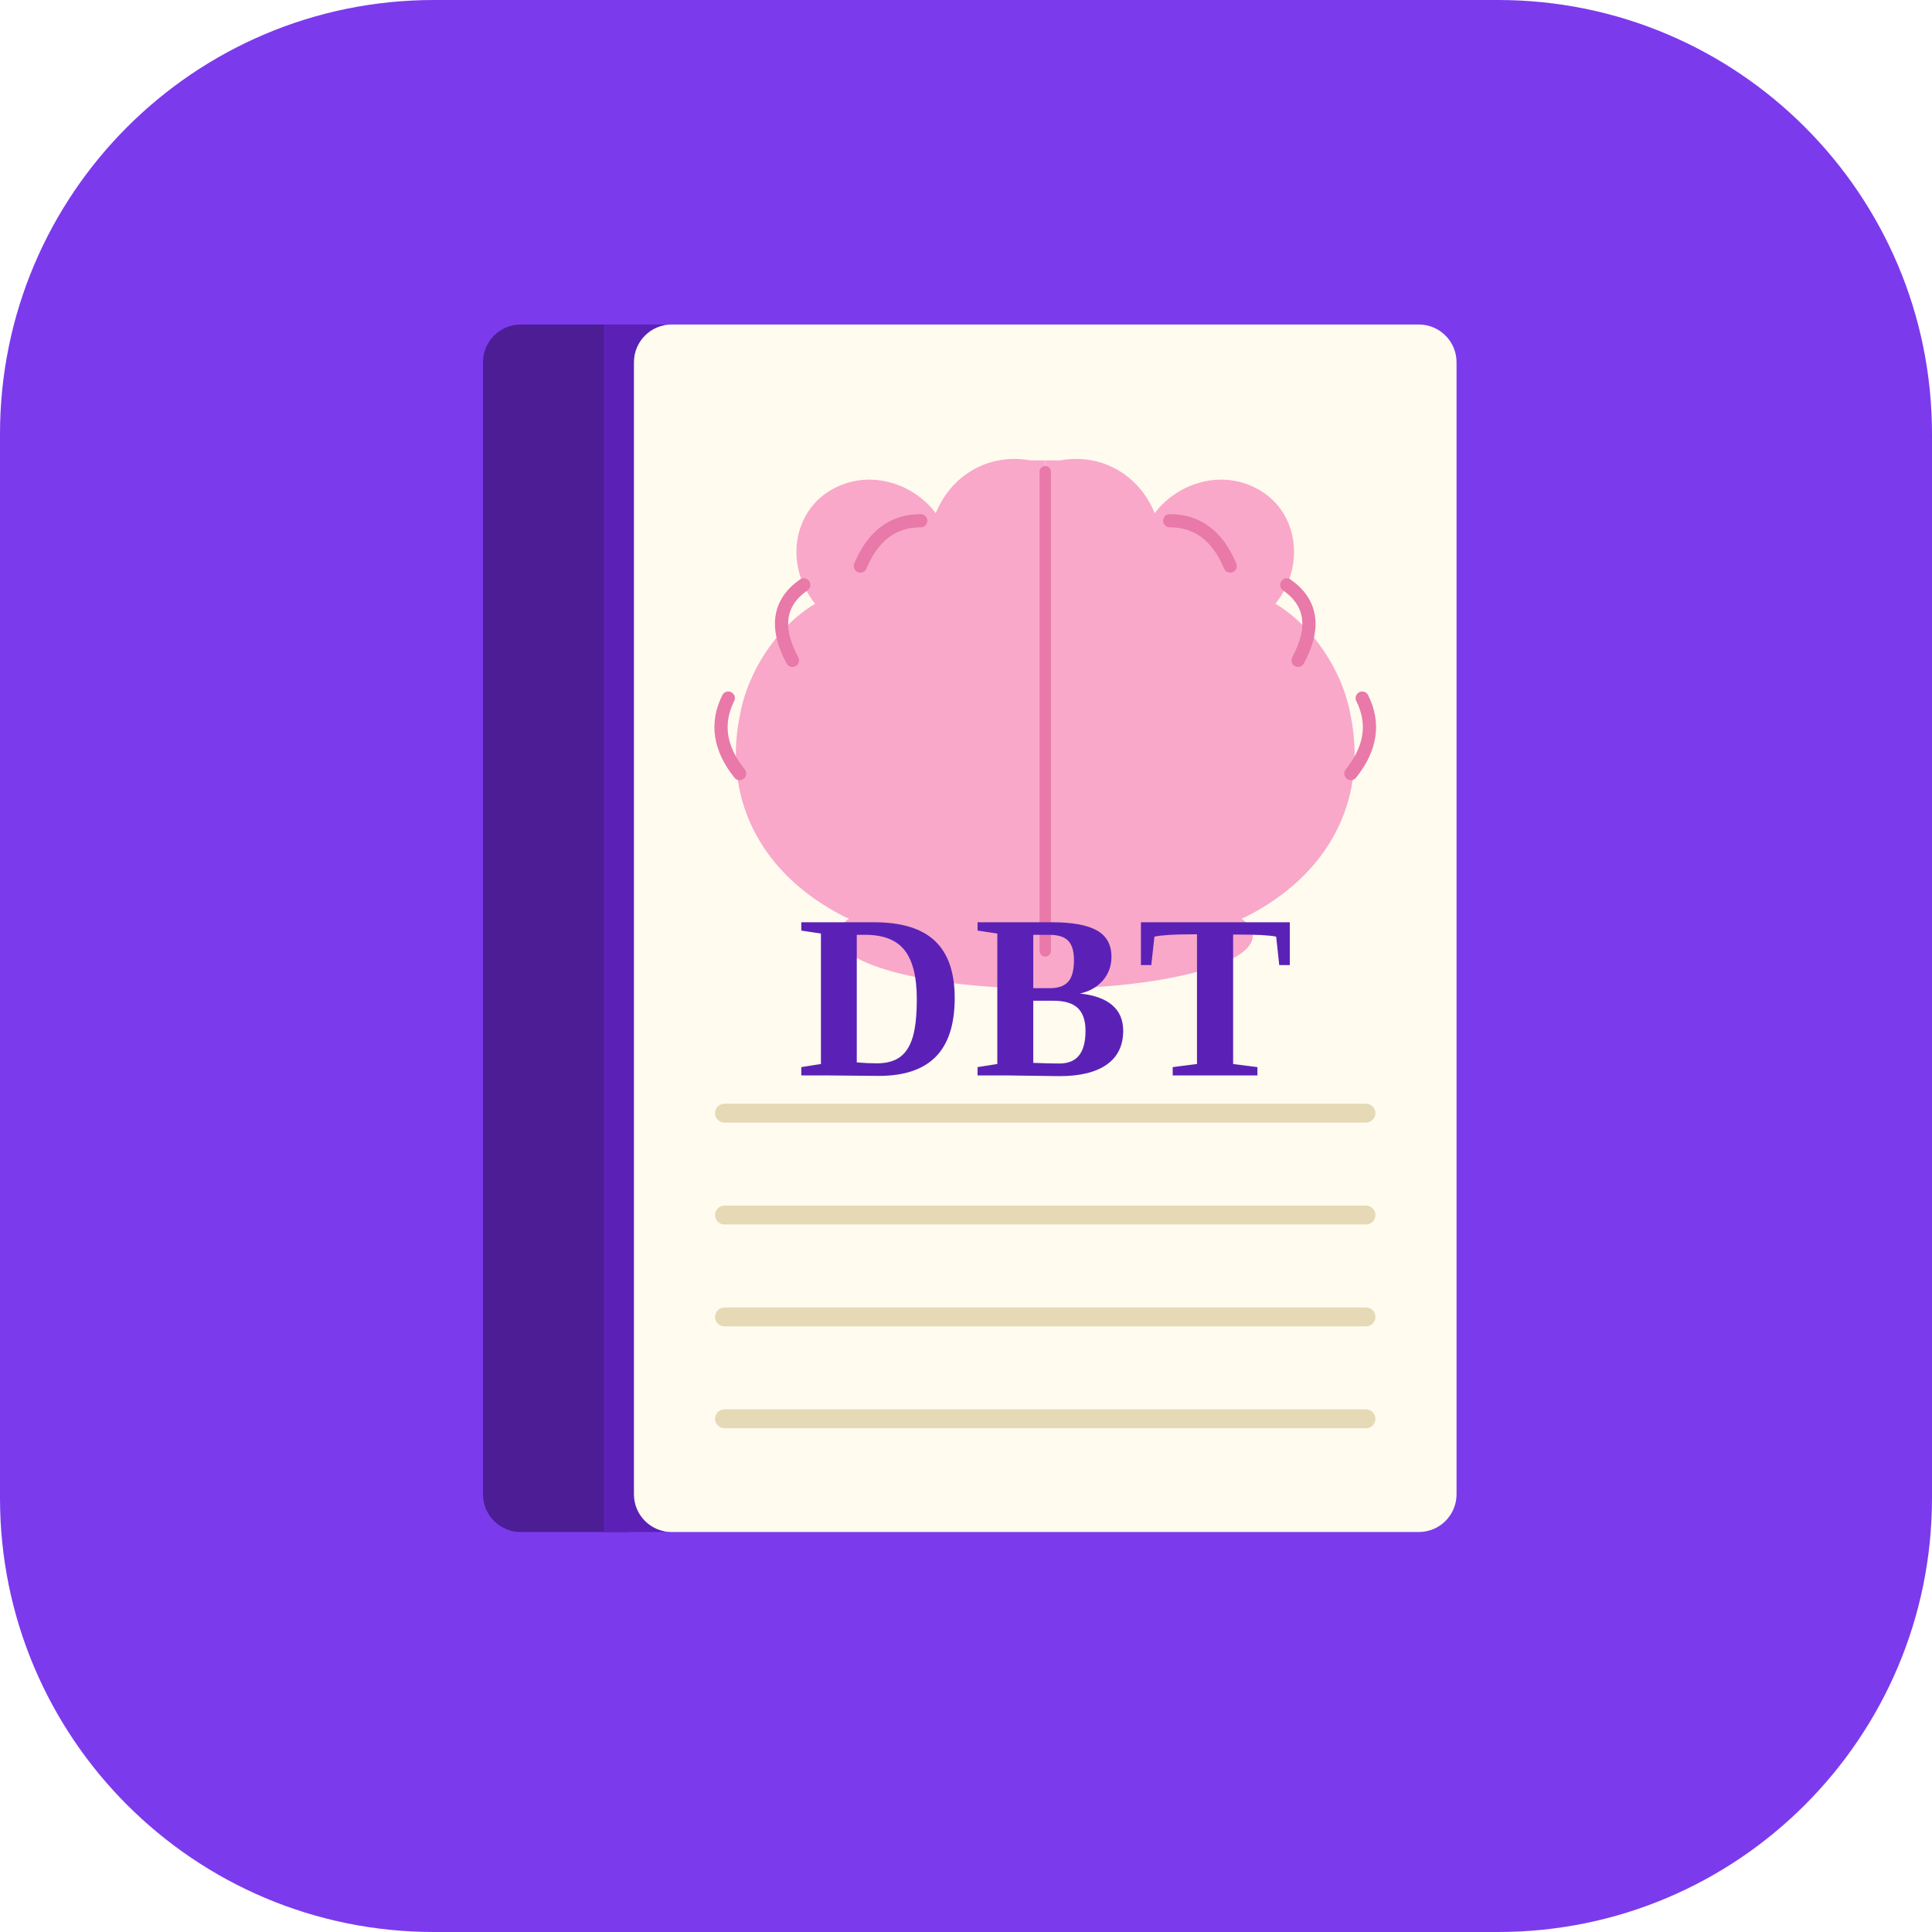
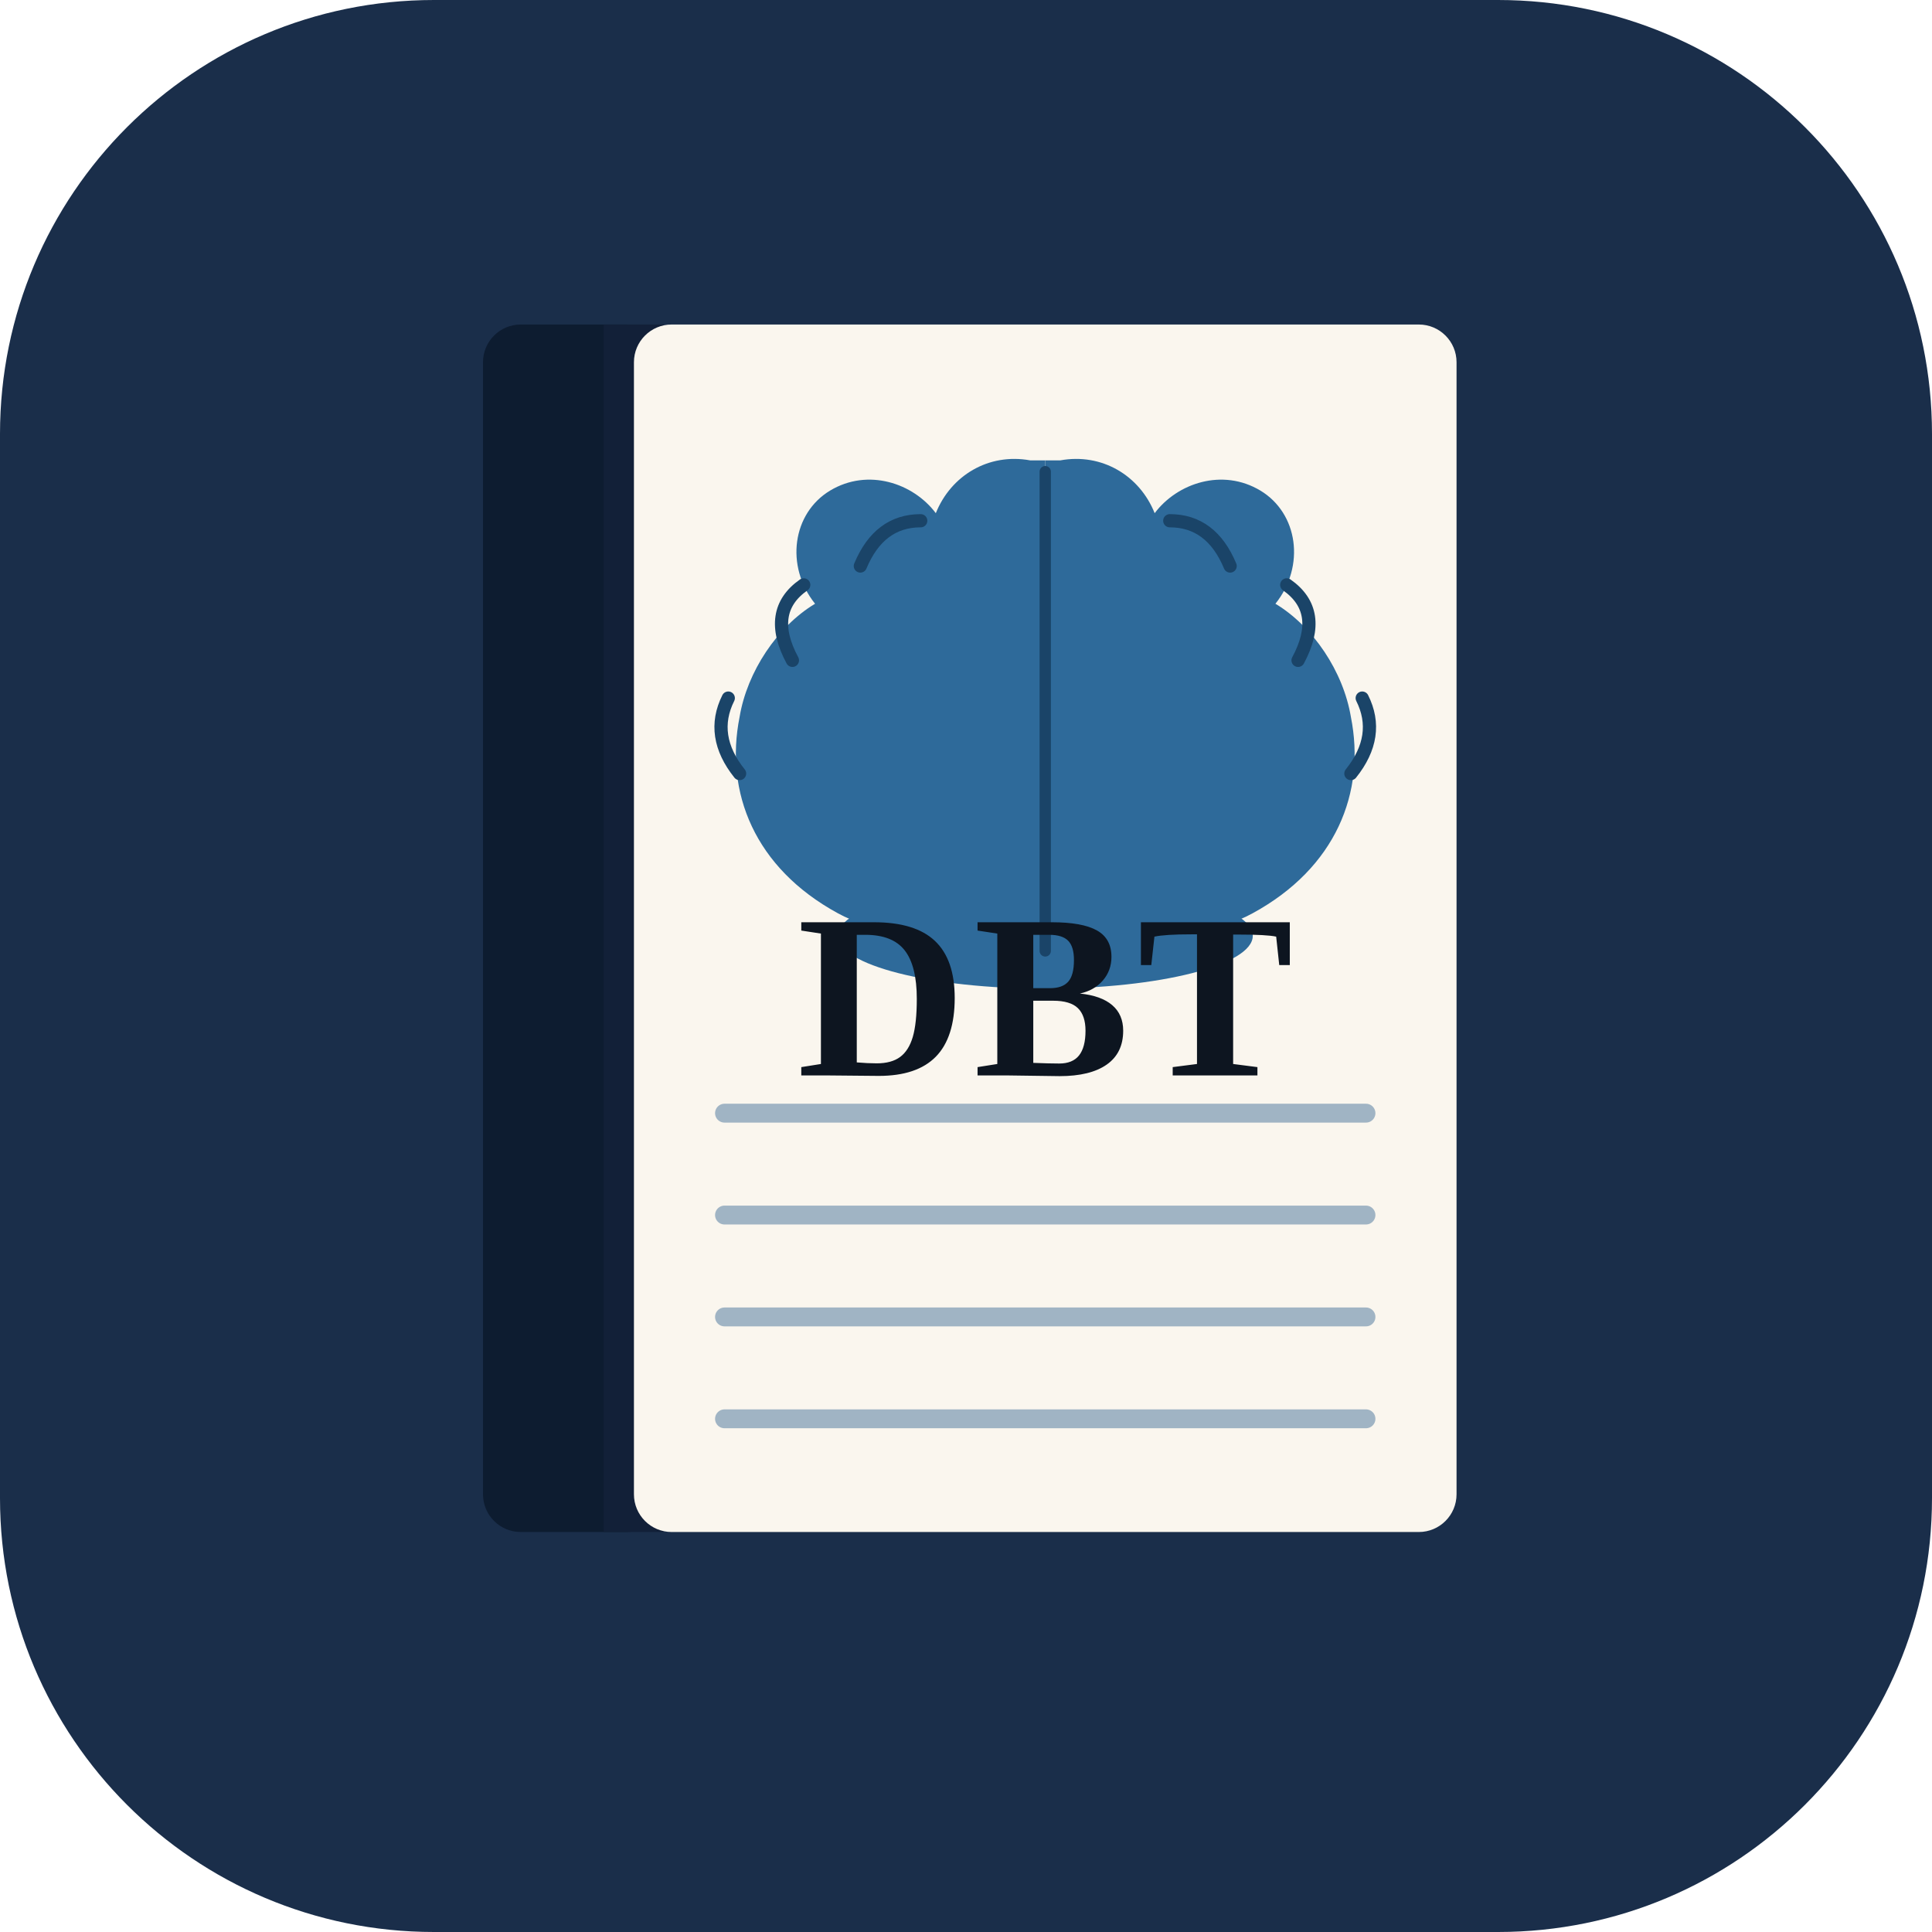
<svg xmlns="http://www.w3.org/2000/svg" viewBox="0 0 512 512" width="512" height="512">
-   <rect width="512" height="512" rx="115" fill="#7C3AED" />
-   <rect x="128" y="86" width="48" height="320" rx="10" fill="#4C1D95" />
-   <rect x="160" y="86" width="16" height="320" fill="#5B21B6" />
-   <rect x="168" y="86" width="218" height="320" rx="10" fill="#FFFBEF" />
-   <line x1="192" y1="295" x2="362" y2="295" stroke="#E5D9B6" stroke-width="5" stroke-linecap="round" />
-   <line x1="192" y1="322" x2="362" y2="322" stroke="#E5D9B6" stroke-width="5" stroke-linecap="round" />
-   <line x1="192" y1="349" x2="362" y2="349" stroke="#E5D9B6" stroke-width="5" stroke-linecap="round" />
-   <line x1="192" y1="376" x2="362" y2="376" stroke="#E5D9B6" stroke-width="5" stroke-linecap="round" />
-   <path d="     M 277 248     C 277 248 240 252 222 242     C 200 230 192 210 196 190     C 198 178 206 166 216 160     C 208 150 210 136 220 130     C 230 124 242 128 248 136     C 252 126 262 120 273 122     C 277 122 277 122 277 122 Z   " fill="#F9A8C9" />
-   <path d="     M 277 248     C 277 248 314 252 332 242     C 354 230 362 210 358 190     C 356 178 348 166 338 160     C 346 150 344 136 334 130     C 324 124 312 128 306 136     C 302 126 292 120 281 122     C 277 122 277 122 277 122 Z   " fill="#F9A8C9" />
-   <ellipse cx="277" cy="248" rx="55" ry="14" fill="#F9A8C9" />
-   <line x1="277" y1="125" x2="277" y2="252" stroke="#E879A8" stroke-width="3" stroke-linecap="round" />
-   <path d="M 210 175 Q 203 162 213 155" stroke="#E879A8" stroke-width="3.5" fill="none" stroke-linecap="round" />
-   <path d="M 228 150 Q 233 138 244 138" stroke="#E879A8" stroke-width="3.5" fill="none" stroke-linecap="round" />
-   <path d="M 196 205 Q 188 195 193 185" stroke="#E879A8" stroke-width="3.5" fill="none" stroke-linecap="round" />
-   <path d="M 344 175 Q 351 162 341 155" stroke="#E879A8" stroke-width="3.5" fill="none" stroke-linecap="round" />
-   <path d="M 326 150 Q 321 138 310 138" stroke="#E879A8" stroke-width="3.5" fill="none" stroke-linecap="round" />
-   <path d="M 358 205 Q 366 195 361 185" stroke="#E879A8" stroke-width="3.5" fill="none" stroke-linecap="round" />
-   <text x="277" y="285" font-family="'Georgia', 'Times New Roman', serif" font-size="62" font-weight="bold" fill="#5B21B6" text-anchor="middle" letter-spacing="2">DBT</text>
+   <rect width="512" height="512" rx="115" fill="#1A2E4A" />
+   <rect x="128" y="86" width="48" height="320" rx="10" fill="#0D1C30" />
+   <rect x="160" y="86" width="16" height="320" fill="#122038" />
+   <rect x="168" y="86" width="218" height="320" rx="10" fill="#FAF6EE" />
+   <line x1="192" y1="295" x2="362" y2="295" stroke="#A0B4C4" stroke-width="5" stroke-linecap="round" />
+   <line x1="192" y1="322" x2="362" y2="322" stroke="#A0B4C4" stroke-width="5" stroke-linecap="round" />
+   <line x1="192" y1="349" x2="362" y2="349" stroke="#A0B4C4" stroke-width="5" stroke-linecap="round" />
+   <line x1="192" y1="376" x2="362" y2="376" stroke="#A0B4C4" stroke-width="5" stroke-linecap="round" />
+   <path d="     M 277 248     C 277 248 240 252 222 242     C 200 230 192 210 196 190     C 198 178 206 166 216 160     C 208 150 210 136 220 130     C 230 124 242 128 248 136     C 252 126 262 120 273 122     C 277 122 277 122 277 122 Z   " fill="#2E6A9A" />
+   <path d="     M 277 248     C 277 248 314 252 332 242     C 354 230 362 210 358 190     C 356 178 348 166 338 160     C 346 150 344 136 334 130     C 324 124 312 128 306 136     C 302 126 292 120 281 122     C 277 122 277 122 277 122 Z   " fill="#2E6A9A" />
+   <ellipse cx="277" cy="248" rx="55" ry="14" fill="#2E6A9A" />
+   <line x1="277" y1="125" x2="277" y2="252" stroke="#1A4468" stroke-width="3" stroke-linecap="round" />
+   <path d="M 210 175 Q 203 162 213 155" stroke="#1A4468" stroke-width="3.5" fill="none" stroke-linecap="round" />
+   <path d="M 228 150 Q 233 138 244 138" stroke="#1A4468" stroke-width="3.5" fill="none" stroke-linecap="round" />
+   <path d="M 196 205 Q 188 195 193 185" stroke="#1A4468" stroke-width="3.5" fill="none" stroke-linecap="round" />
+   <path d="M 344 175 Q 351 162 341 155" stroke="#1A4468" stroke-width="3.5" fill="none" stroke-linecap="round" />
+   <path d="M 326 150 Q 321 138 310 138" stroke="#1A4468" stroke-width="3.5" fill="none" stroke-linecap="round" />
+   <path d="M 358 205 Q 366 195 361 185" stroke="#1A4468" stroke-width="3.5" fill="none" stroke-linecap="round" />
+   <text x="277" y="285" font-family="'Georgia', 'Times New Roman', serif" font-size="62" font-weight="bold" fill="#0D1520" text-anchor="middle" letter-spacing="2">DBT</text>
</svg>
